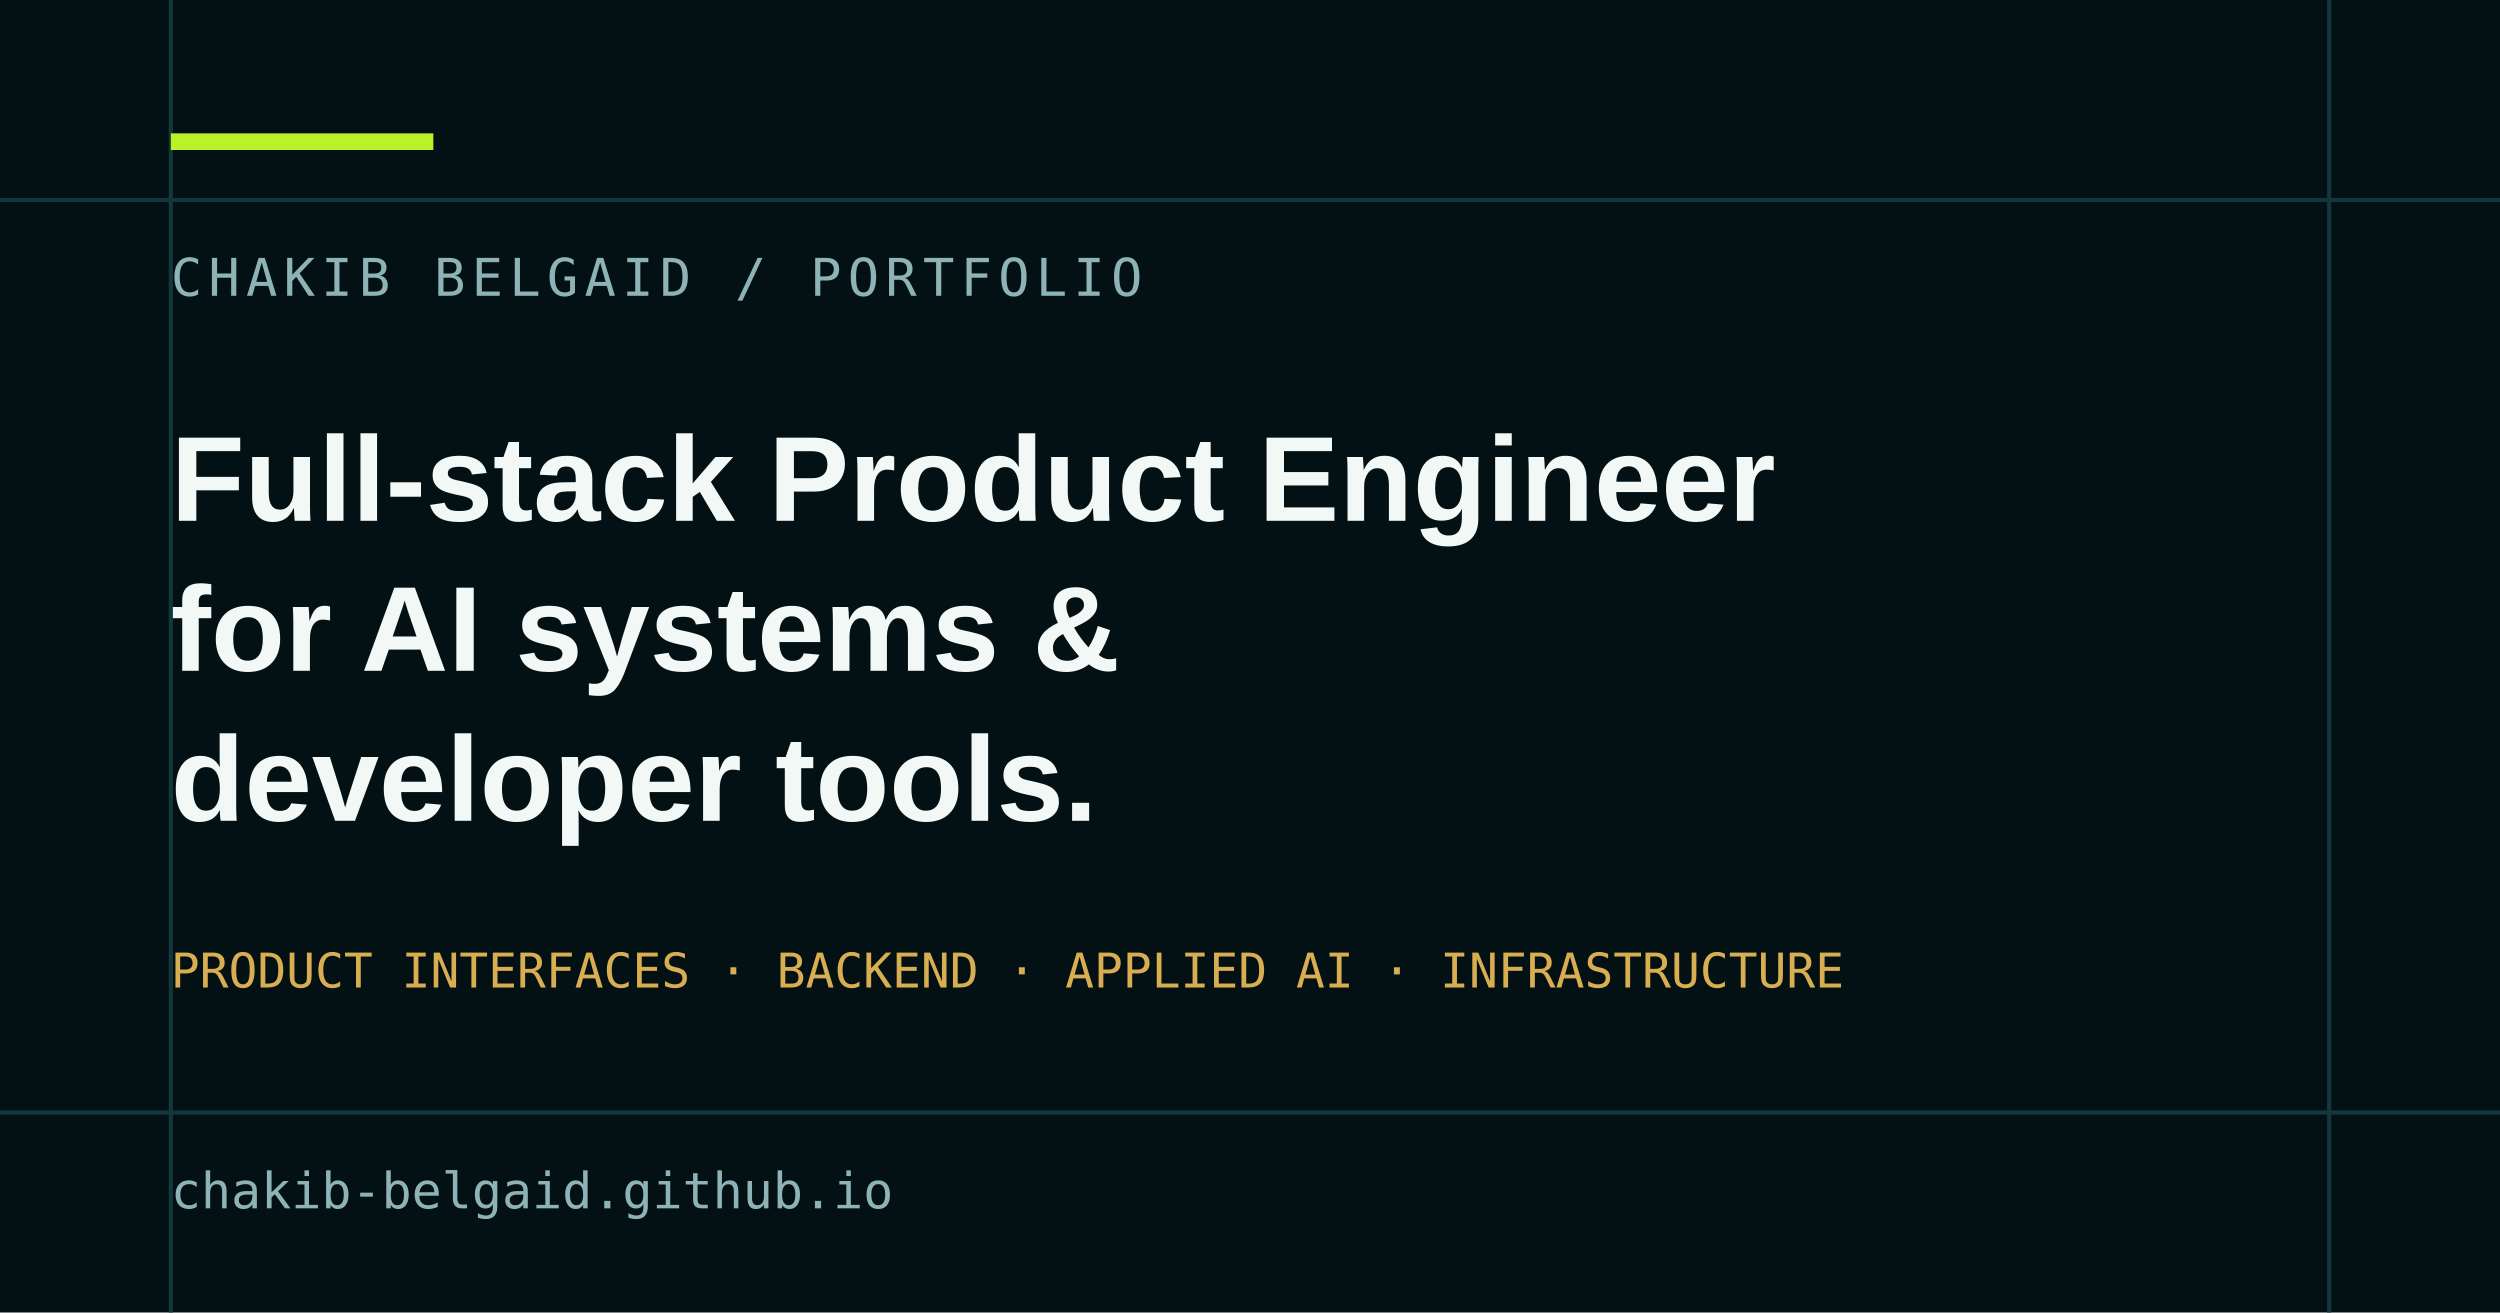
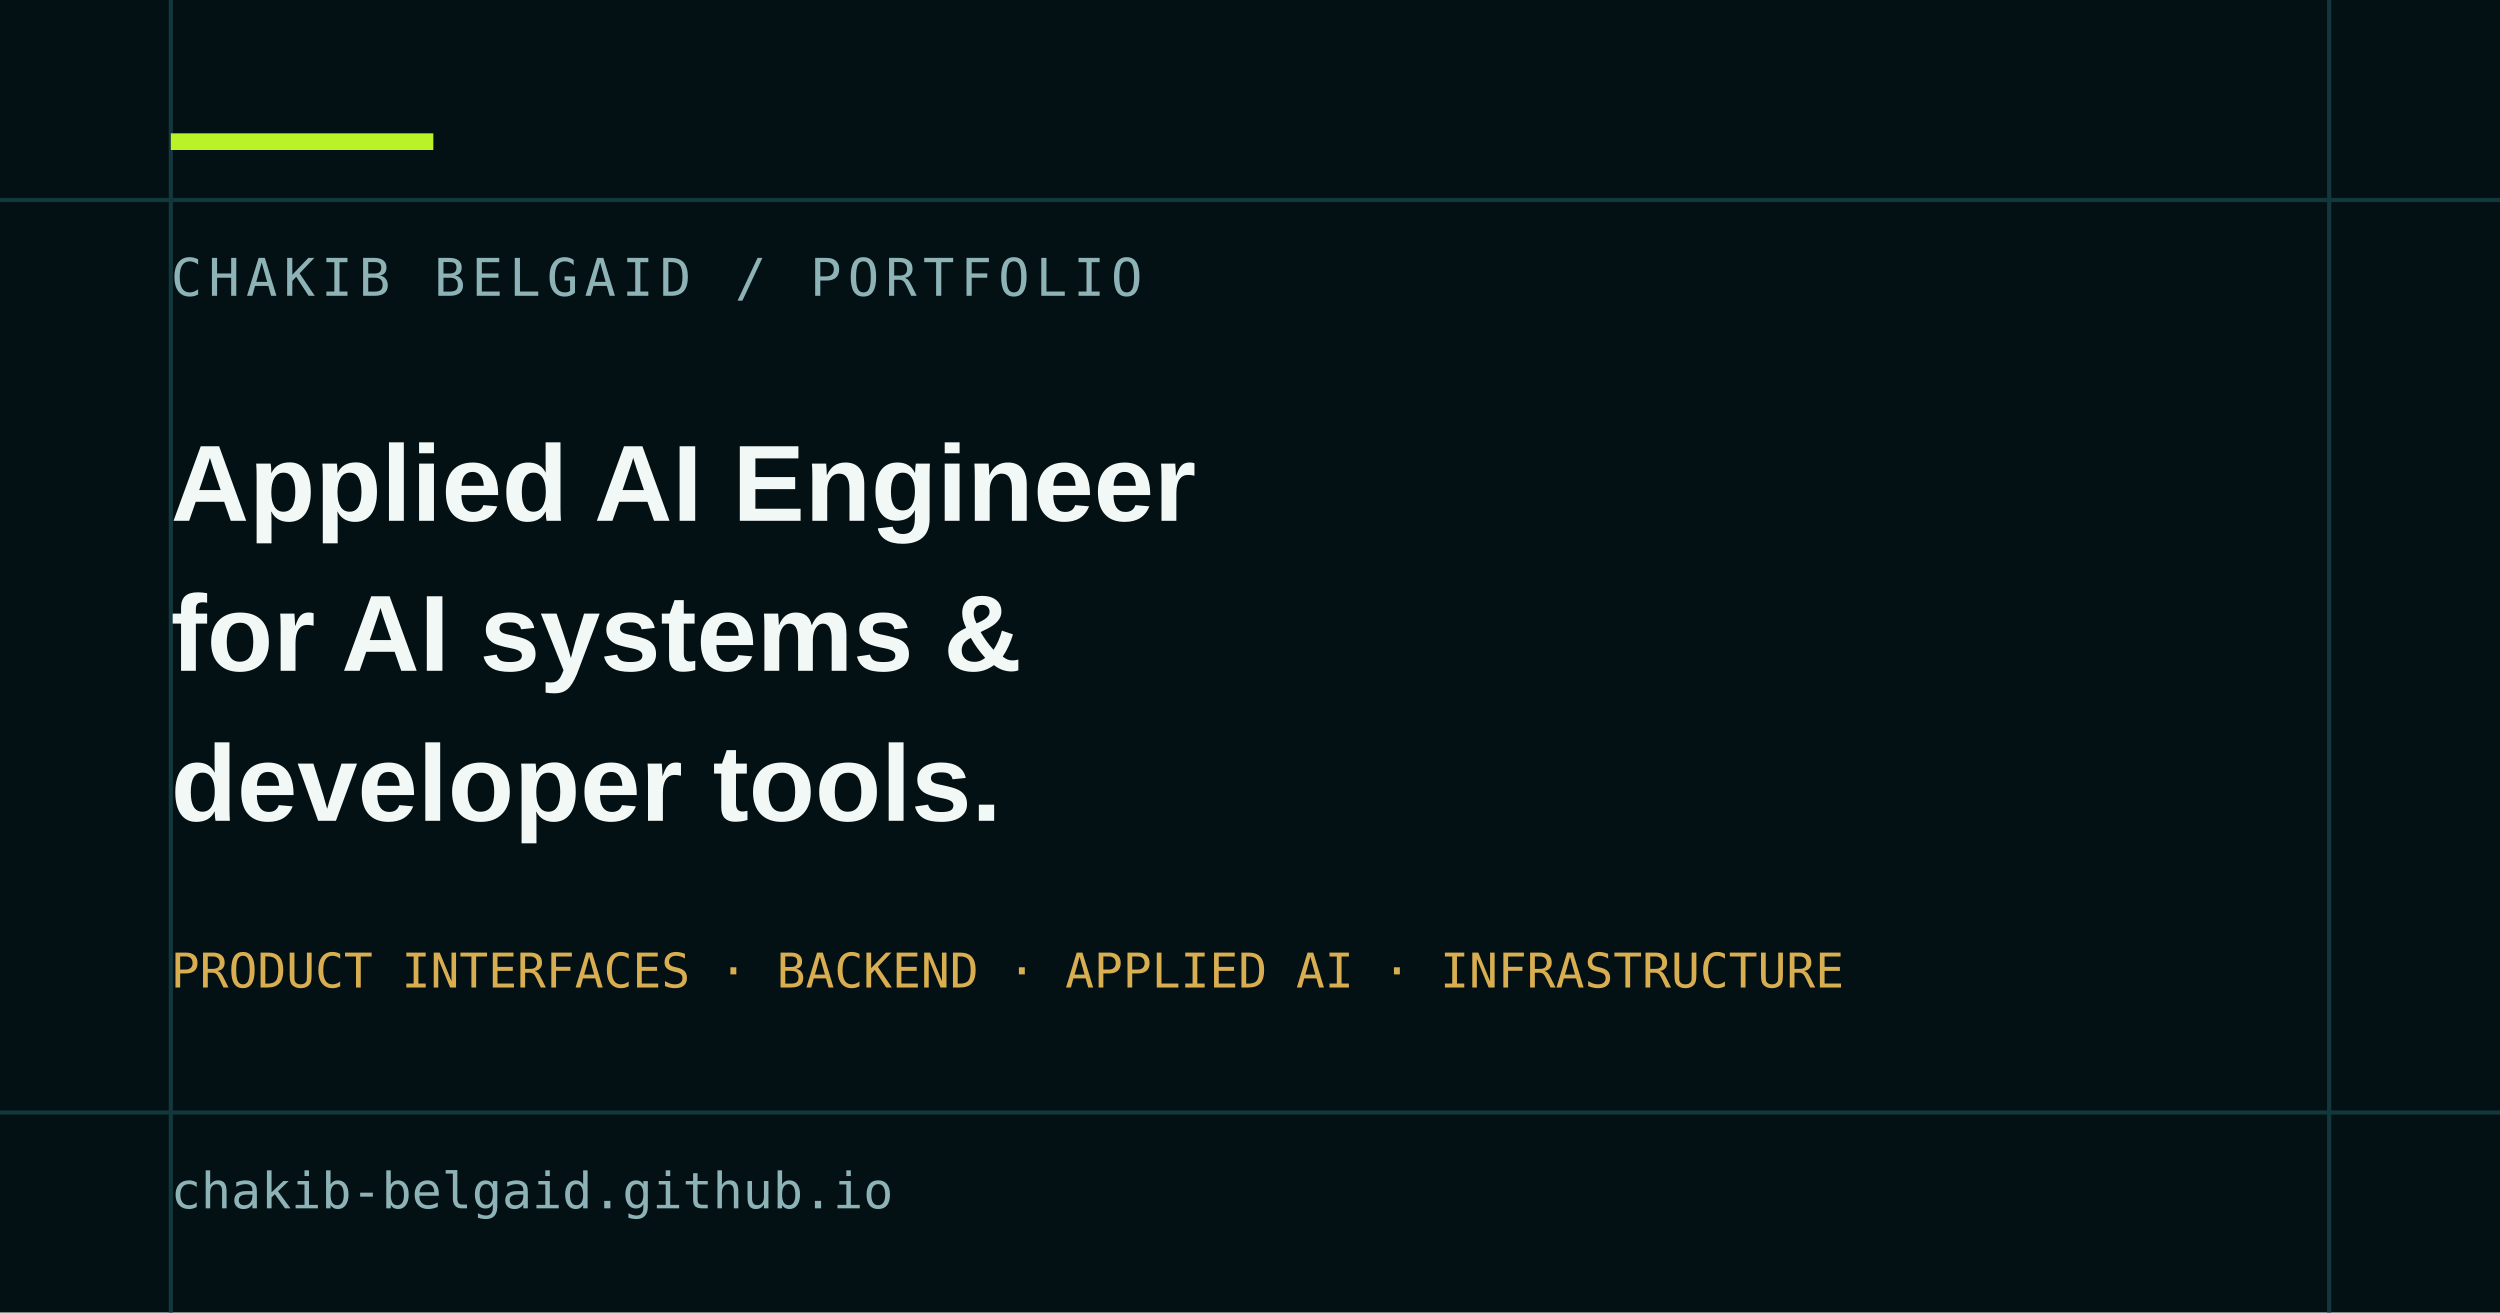
<svg xmlns="http://www.w3.org/2000/svg" width="1200" height="630" viewBox="0 0 1200 630" role="img" aria-labelledby="title desc">
  <rect width="1200" height="630" fill="#031014" />
  <path d="M0 96H1200M0 534H1200M82 0V630M1118 0V630" stroke="#12373c" stroke-width="2" />
  <rect x="82" y="64" width="126" height="8" fill="#b9f227" />
  <text x="82" y="142" fill="#8eb3b7" font-family="'IBM Plex Mono',monospace" font-size="25" letter-spacing="3">CHAKIB BELGAID / PORTFOLIO</text>
-   <text x="82" y="250" fill="#f2f8f5" font-family="Arial,sans-serif" font-size="58" font-weight="700">Full-stack Product Engineer</text>
-   <text x="82" y="322" fill="#f2f8f5" font-family="Arial,sans-serif" font-size="58" font-weight="700">for AI systems &amp;</text>
-   <text x="82" y="394" fill="#f2f8f5" font-family="Arial,sans-serif" font-size="58" font-weight="700">developer tools.</text>
+   <text x="82" y="250" fill="#f2f8f5" font-family="Arial,sans-serif" font-size="52" font-weight="700">Applied AI Engineer</text>
+   <text x="82" y="322" fill="#f2f8f5" font-family="Arial,sans-serif" font-size="52" font-weight="700">for AI systems &amp;</text>
+   <text x="82" y="394" fill="#f2f8f5" font-family="Arial,sans-serif" font-size="52" font-weight="700">developer tools.</text>
  <text x="82" y="474" fill="#d8ae50" font-family="'IBM Plex Mono',monospace" font-size="23">PRODUCT INTERFACES · BACKEND · APPLIED AI · INFRASTRUCTURE</text>
  <text x="82" y="580" fill="#8eb3b7" font-family="'IBM Plex Mono',monospace" font-size="24">chakib-belgaid.github.io</text>
</svg>
